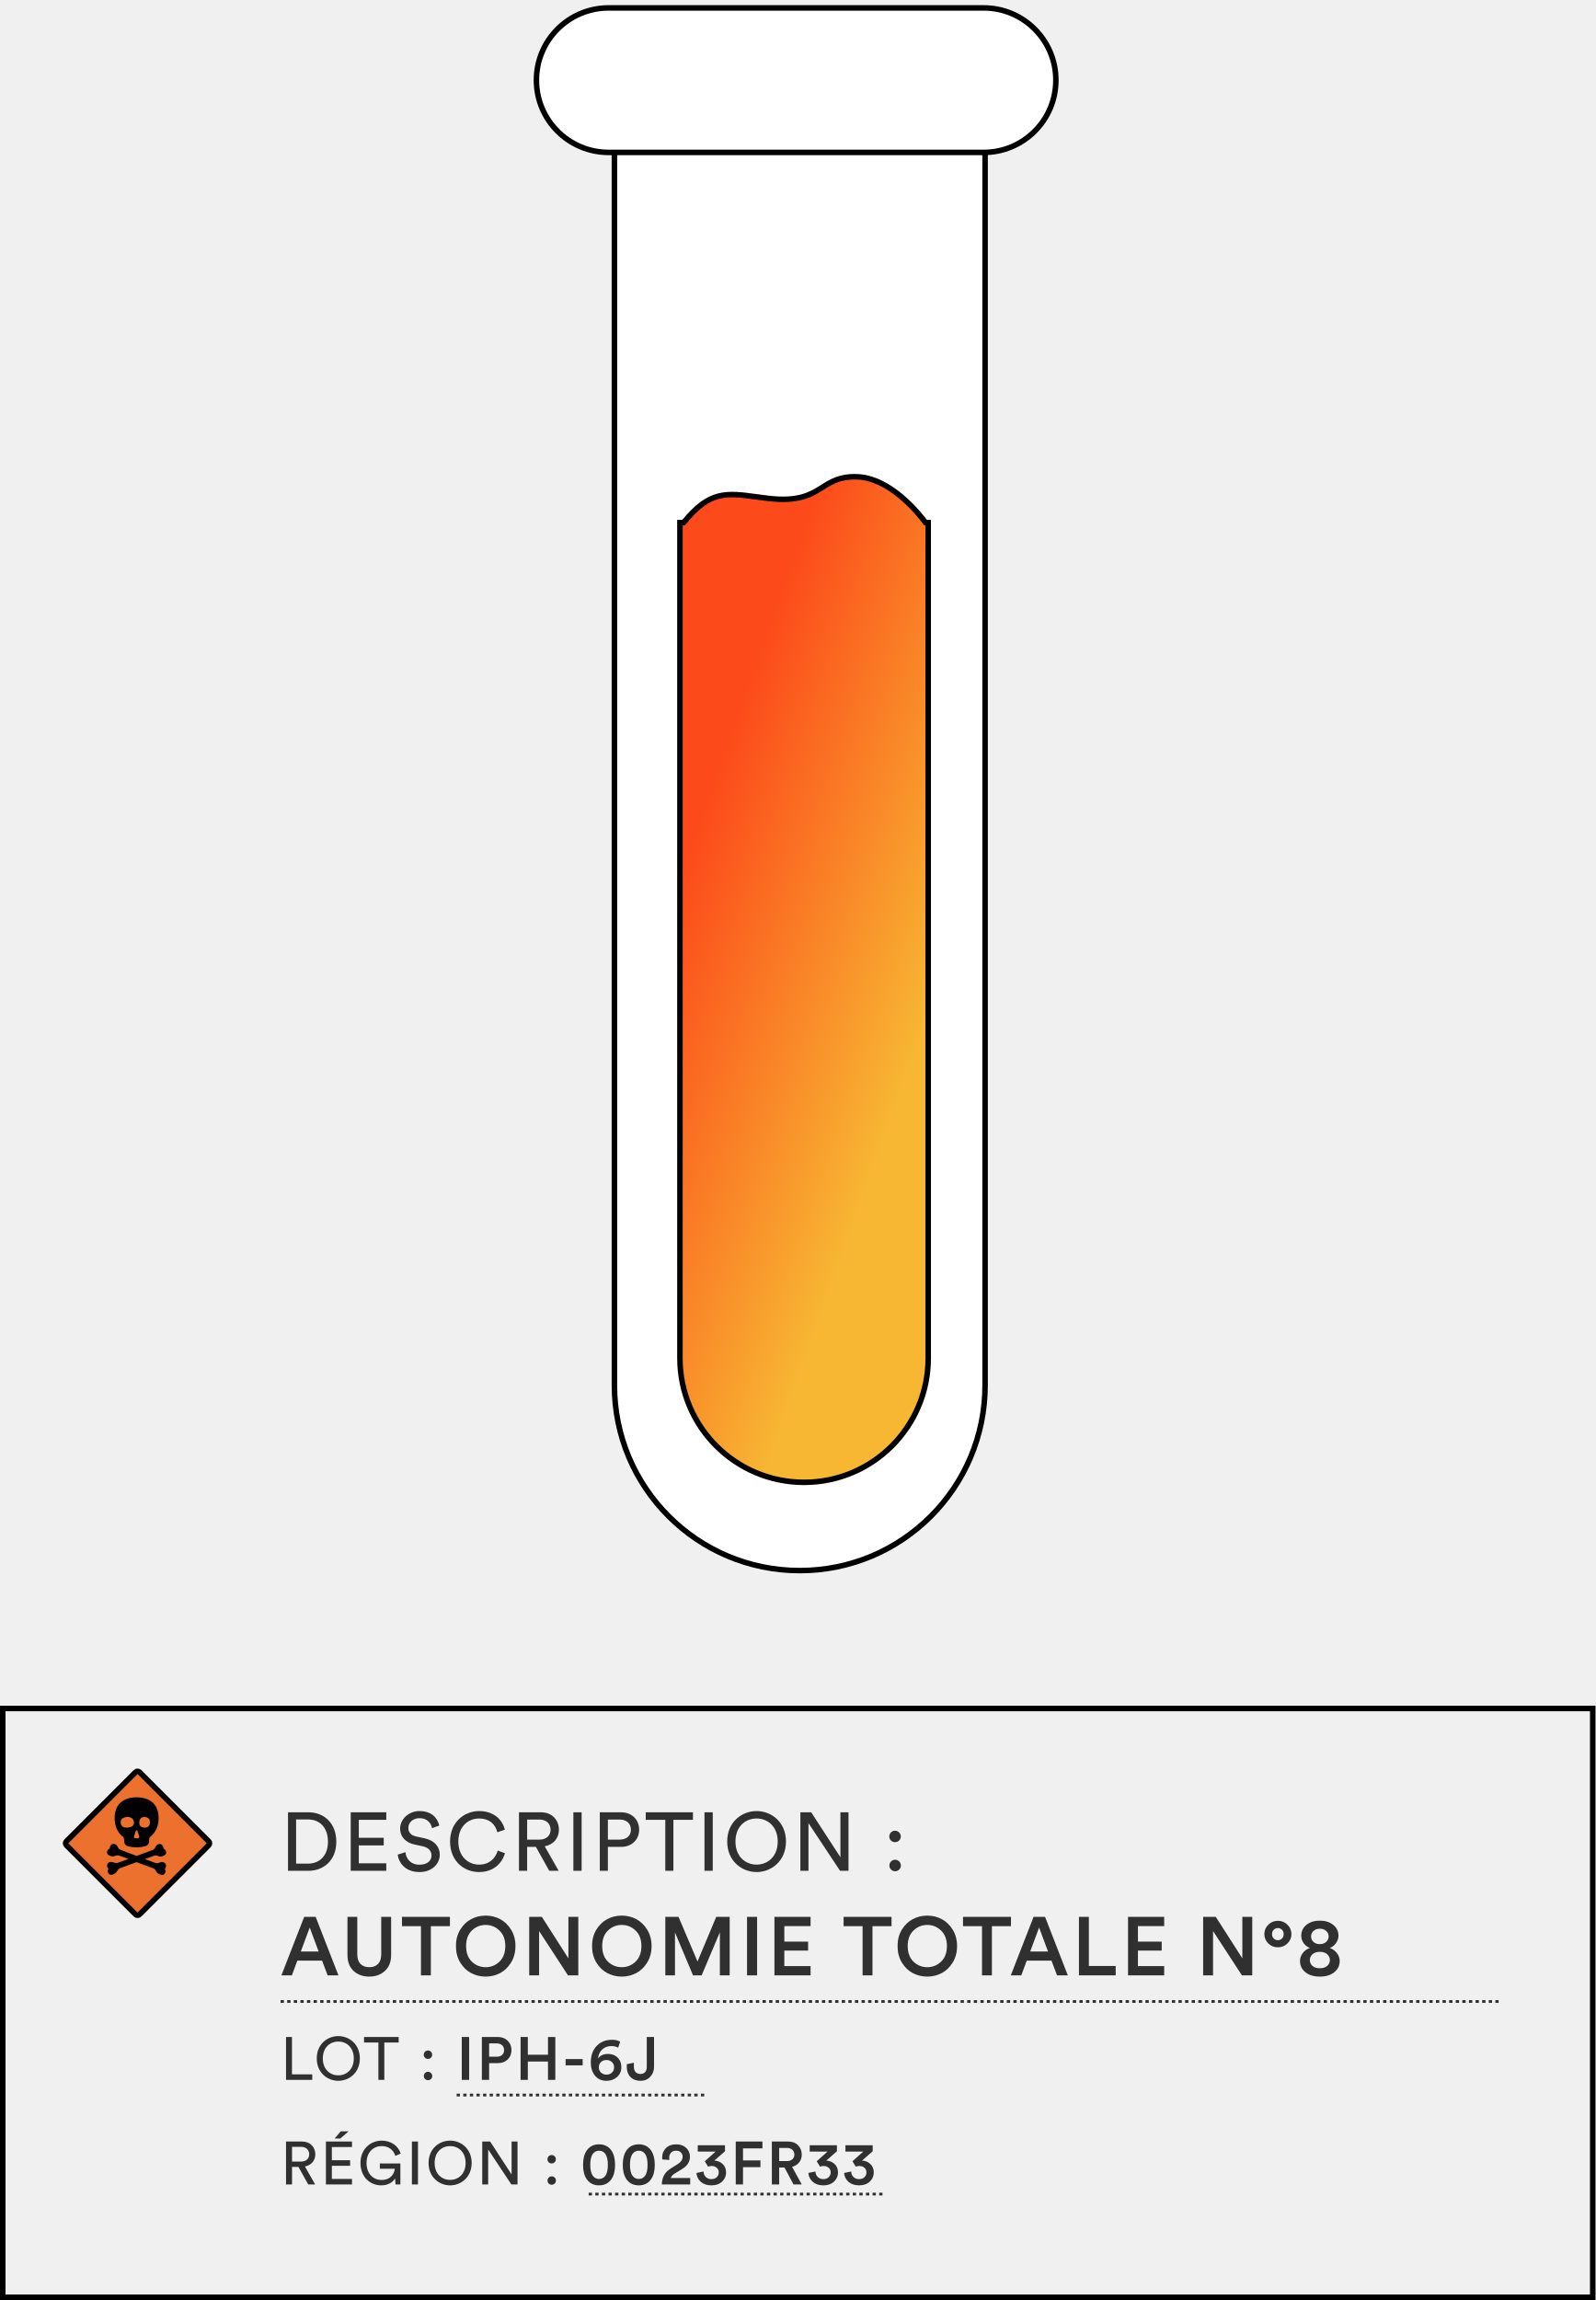
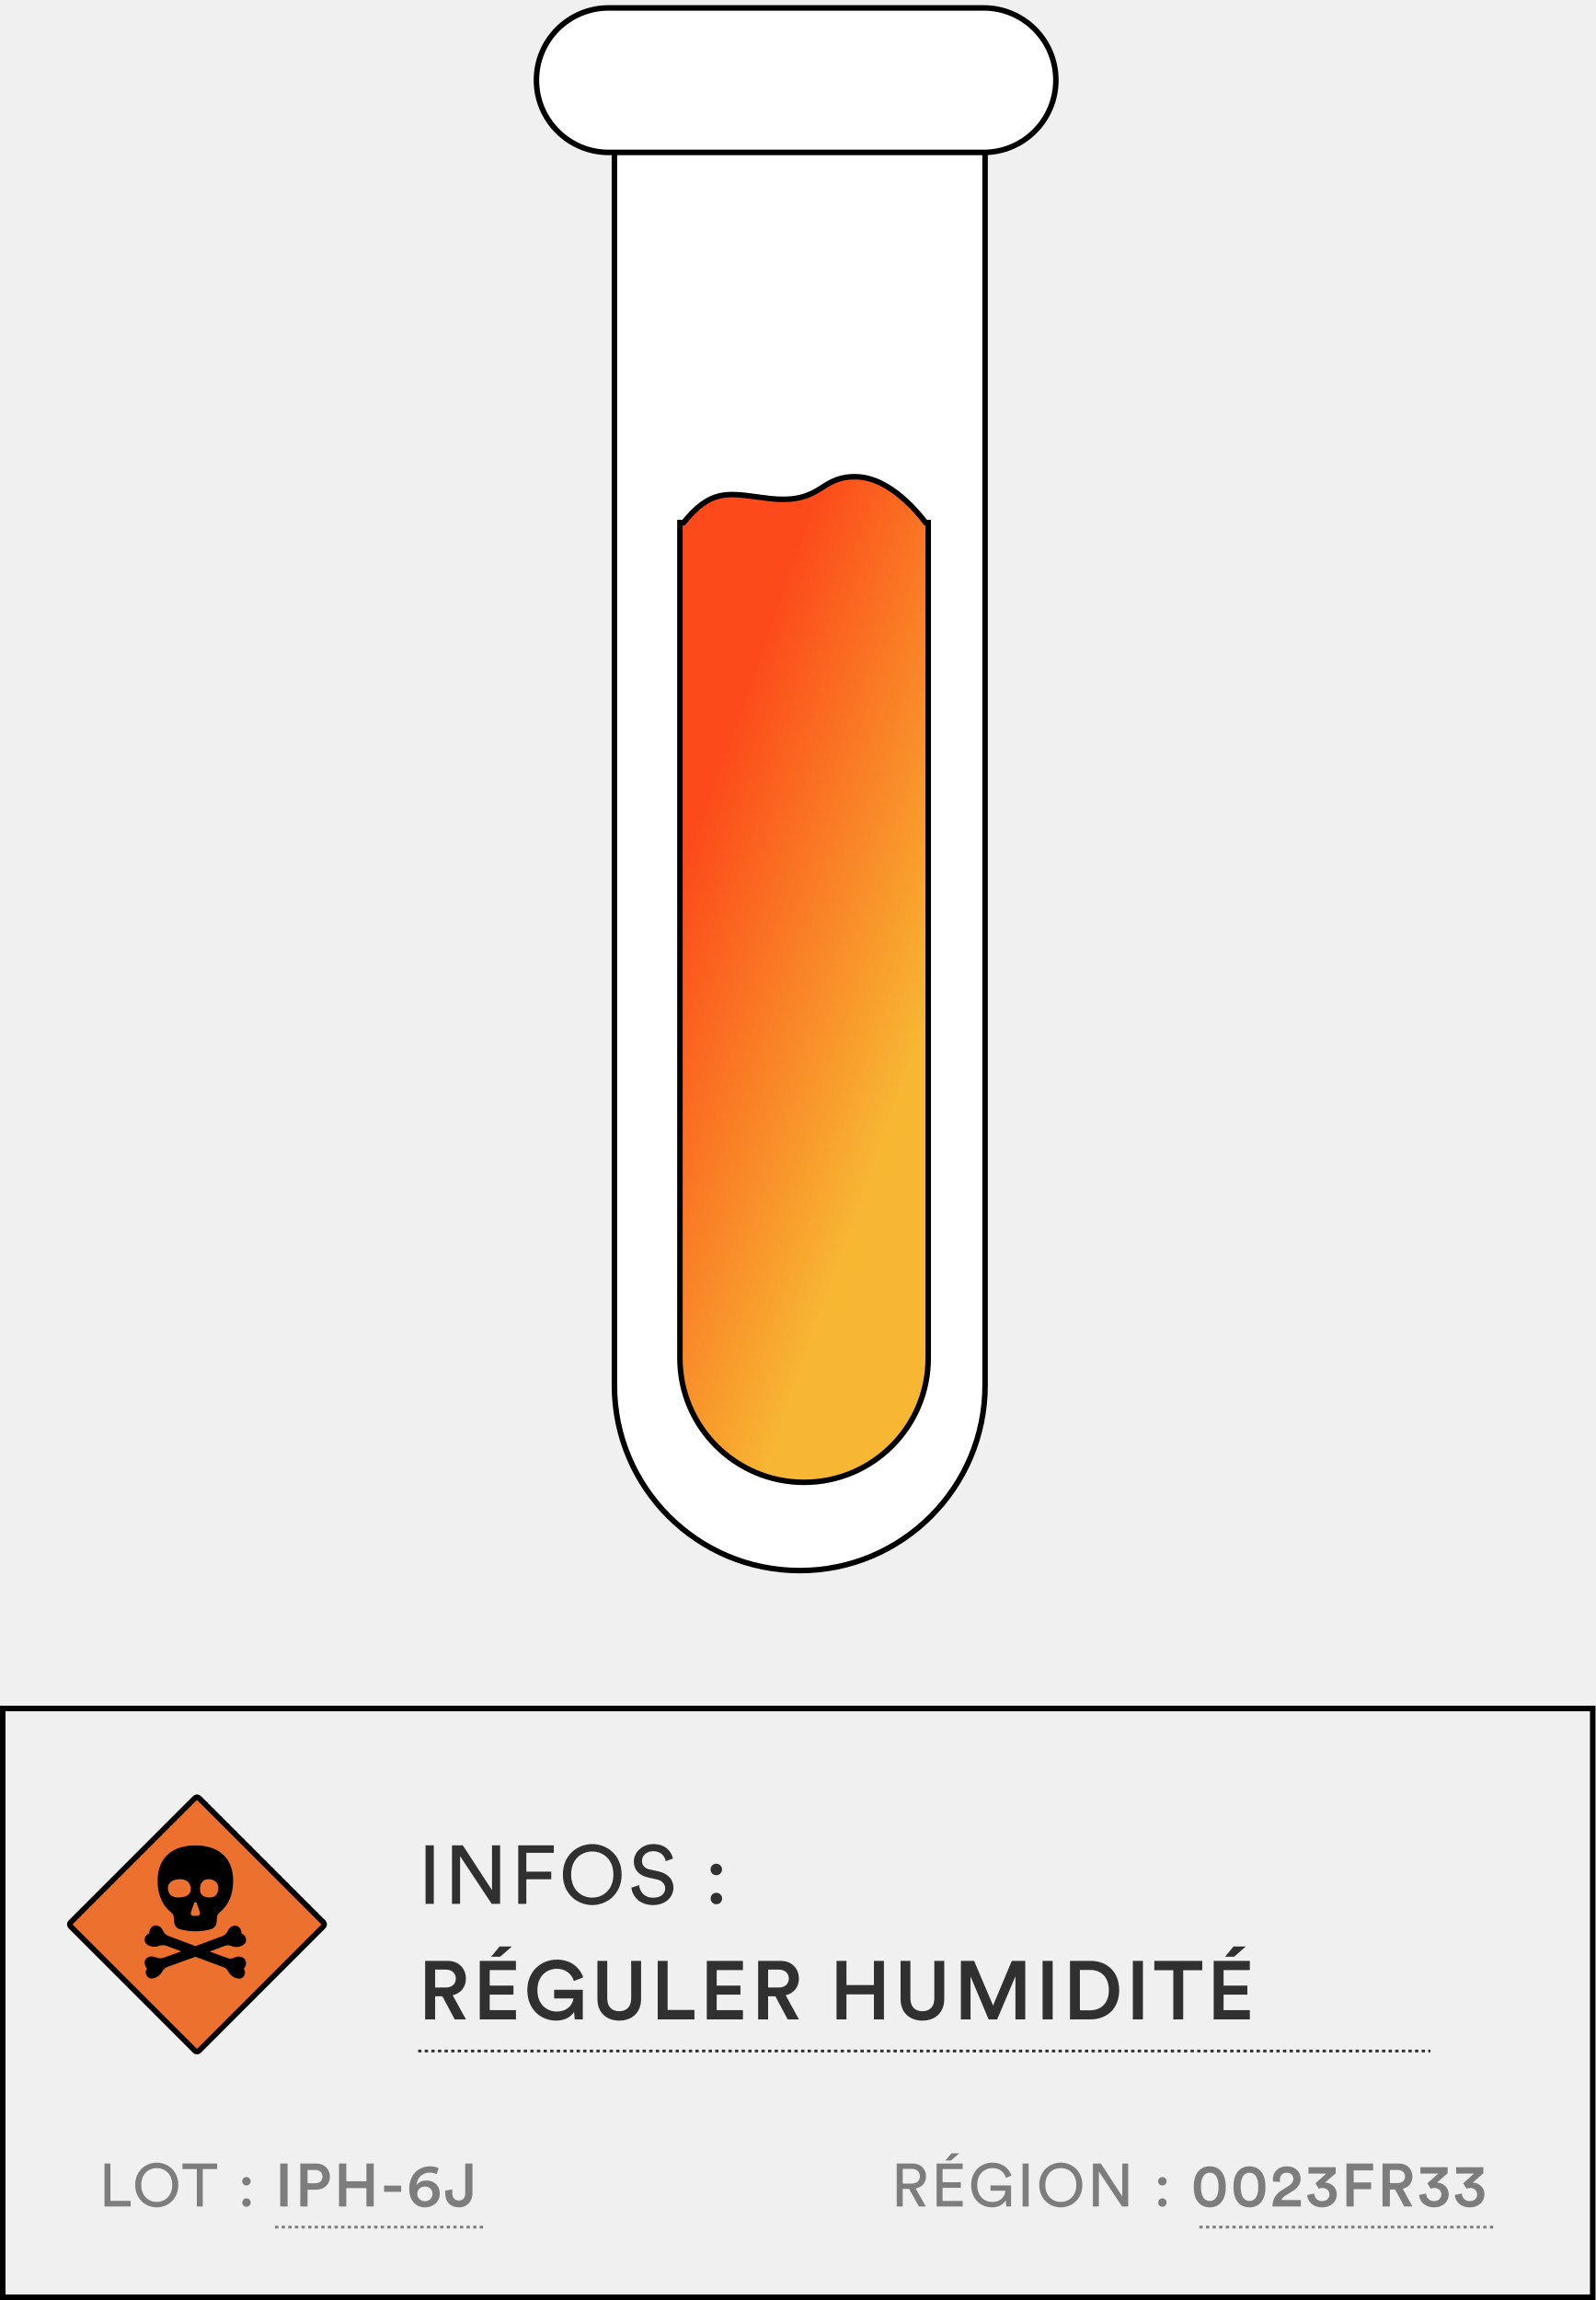
<svg xmlns="http://www.w3.org/2000/svg" width="290" height="418" viewBox="0 0 290 418" fill="none">
  <path d="M111.677 12.194H179.05V251.75C179.05 270.354 163.968 285.437 145.364 285.437C126.759 285.437 111.677 270.354 111.677 251.75V12.194Z" fill="white" stroke="black" />
  <rect x="97.5" y="1.437" width="94.416" height="26.262" rx="13.131" fill="white" stroke="black" />
-   <path fill-rule="evenodd" clip-rule="evenodd" d="M124.257 94.978C128.948 89.147 132.011 89.559 137.502 90.298C138.166 90.388 138.864 90.482 139.606 90.57C145.219 91.24 147.419 89.858 149.496 88.552C151.131 87.525 152.689 86.546 155.776 86.65C161.722 86.852 166.823 93.091 168.234 94.978H168.712V246.834C168.712 259.296 158.61 269.398 146.149 269.398C133.687 269.398 123.585 259.296 123.585 246.834V94.978H124.257Z" fill="url(#paint0_linear_505_1107)" />
+   <path fill-rule="evenodd" clip-rule="evenodd" d="M124.257 94.978C128.948 89.147 132.011 89.559 137.502 90.298C138.166 90.388 138.864 90.482 139.606 90.57C145.219 91.24 147.419 89.858 149.496 88.552C151.131 87.525 152.689 86.546 155.776 86.65C161.722 86.852 166.823 93.091 168.234 94.978H168.712V246.834C168.712 259.296 158.61 269.398 146.149 269.398C133.687 269.398 123.585 259.296 123.585 246.834V94.978H124.257Z" fill="url(#paint0_linear_562_956)" />
  <path d="M124.257 94.978V95.478H124.496L124.647 95.292L124.257 94.978ZM137.502 90.298L137.435 90.794L137.435 90.794L137.502 90.298ZM139.606 90.57L139.665 90.074L139.665 90.074L139.606 90.57ZM149.496 88.552L149.762 88.976L149.762 88.976L149.496 88.552ZM155.776 86.65L155.759 87.15L155.759 87.15L155.776 86.65ZM168.234 94.978L167.834 95.278L167.984 95.478H168.234V94.978ZM168.712 94.978H169.212V94.478H168.712V94.978ZM123.585 94.978V94.478H123.085V94.978H123.585ZM124.647 95.292C126.957 92.42 128.812 91.154 130.706 90.658C132.63 90.154 134.663 90.421 137.435 90.794L137.569 89.803C134.85 89.437 132.605 89.127 130.453 89.691C128.27 90.262 126.248 91.705 123.867 94.665L124.647 95.292ZM137.435 90.794C138.098 90.883 138.801 90.978 139.547 91.067L139.665 90.074C138.928 89.986 138.233 89.892 137.569 89.803L137.435 90.794ZM139.547 91.067C142.402 91.407 144.424 91.23 146.012 90.783C147.6 90.337 148.724 89.628 149.762 88.976L149.23 88.129C148.191 88.782 147.176 89.417 145.742 89.821C144.308 90.224 142.423 90.403 139.665 90.074L139.547 91.067ZM149.762 88.976C150.584 88.459 151.34 87.986 152.264 87.646C153.179 87.31 154.276 87.1 155.759 87.15L155.793 86.151C154.19 86.096 152.963 86.323 151.919 86.707C150.883 87.088 150.043 87.618 149.23 88.129L149.762 88.976ZM155.759 87.15C158.569 87.245 161.225 88.774 163.386 90.567C165.539 92.353 167.14 94.35 167.834 95.278L168.635 94.679C167.917 93.719 166.262 91.653 164.025 89.797C161.796 87.949 158.929 86.257 155.793 86.151L155.759 87.15ZM168.234 95.478H168.712V94.478H168.234V95.478ZM168.212 94.978V246.834H169.212V94.978H168.212ZM168.212 246.834C168.212 259.02 158.334 268.898 146.149 268.898V269.898C158.886 269.898 169.212 259.572 169.212 246.834H168.212ZM146.149 268.898C133.963 268.898 124.085 259.02 124.085 246.834H123.085C123.085 259.572 133.411 269.898 146.149 269.898V268.898ZM124.085 246.834V94.978H123.085V246.834H124.085ZM123.585 95.478H124.257V94.478H123.585V95.478Z" fill="black" />
-   <rect x="25" y="321.707" width="18.799" height="18.799" rx="0.5" transform="rotate(45 25 321.707)" fill="#ED712E" stroke="black" />
-   <path fill-rule="evenodd" clip-rule="evenodd" d="M28.828 330.407C28.828 327.719 27.032 326.64 24.831 326.64C22.629 326.64 20.833 327.719 20.833 330.407C20.833 331.923 21.394 333.049 22.27 333.738C22.427 333.853 22.517 334.013 22.54 334.197L22.584 334.771C22.629 335.139 22.854 335.415 23.191 335.506C24.269 335.805 25.392 335.805 26.47 335.506C26.807 335.415 27.054 335.116 27.077 334.771L27.122 334.197C27.144 334.013 27.256 333.853 27.391 333.738C28.267 333.049 28.828 331.923 28.828 330.407ZM28.896 338.539C28.694 338.631 28.447 338.654 28.222 338.562L26.335 337.872L27.93 337.275C28.155 337.183 28.402 337.183 28.604 337.275C28.806 337.367 29.12 337.436 29.435 337.367C30.109 337.183 30.266 336.862 30.176 336.471C30.131 336.242 29.974 336.058 29.704 335.989C29.727 335.851 29.682 335.69 29.615 335.529C29.435 335.185 29.076 335.001 28.649 335.231C28.469 335.323 28.312 335.552 28.222 335.759C28.11 335.989 27.908 336.15 27.683 336.242L24.831 337.298L21.978 336.219C21.731 336.127 21.551 335.966 21.439 335.736C21.349 335.529 21.214 335.3 21.012 335.208C20.563 334.978 20.226 335.162 20.046 335.506C19.979 335.644 19.934 335.805 19.957 335.966C19.687 336.035 19.53 336.219 19.485 336.448C19.395 336.839 19.552 337.183 20.226 337.344C20.541 337.413 20.833 337.344 21.057 337.252C21.282 337.183 21.506 337.183 21.731 337.252L23.326 337.85L21.439 338.539C21.214 338.608 20.99 338.608 20.765 338.516C20.563 338.447 20.271 338.355 20.046 338.401C19.552 338.516 19.395 338.86 19.485 339.251C19.53 339.412 19.597 339.572 19.709 339.664C19.552 339.894 19.53 340.124 19.642 340.353C19.822 340.698 20.136 340.882 20.765 340.56C21.057 340.399 21.259 340.124 21.372 339.917C21.484 339.733 21.664 339.572 21.866 339.503L24.831 338.424L27.795 339.526C27.997 339.595 28.177 339.733 28.29 339.94C28.402 340.17 28.604 340.445 28.896 340.583C29.525 340.882 29.839 340.721 30.019 340.376C30.131 340.17 30.109 339.917 29.952 339.687C30.064 339.595 30.131 339.435 30.176 339.274C30.244 338.883 30.086 338.539 29.615 338.424C29.39 338.355 29.12 338.447 28.896 338.539ZM25.081 334.092H24.569C24.404 334.092 24.289 333.881 24.371 333.692L24.685 332.764C24.734 332.595 24.932 332.595 24.982 332.764L25.295 333.692C25.361 333.881 25.246 334.092 25.081 334.092ZM23.27 332.139C24.189 332.07 24.412 331.584 24.329 331.053C24.245 330.521 23.799 330.152 22.991 330.221C22.183 330.314 21.849 330.776 21.933 331.307C22.016 331.839 22.351 332.231 23.27 332.139ZM27.244 331.312C27.178 331.843 26.91 332.213 26.175 332.144C25.418 332.074 25.262 331.589 25.329 331.058C25.396 330.526 25.752 330.133 26.398 330.226C27.066 330.318 27.311 330.78 27.244 331.312Z" fill="black" />
-   <path opacity="0.8" d="M53.82 338.695V330.67H56.025C57.99 330.67 59.61 332.02 59.61 334.705C59.61 337.375 57.96 338.695 55.995 338.695H53.82ZM56.04 340C58.74 340 61.125 338.185 61.125 334.705C61.125 331.21 58.77 329.365 56.07 329.365H52.35V340H56.04ZM70.211 340V338.635H65.216V335.38H69.746V334H65.216V330.73H70.211V329.365H63.746V340H70.211ZM79.842 331.78C79.602 330.625 78.642 329.14 76.242 329.14C74.277 329.14 72.732 330.64 72.732 332.305C72.732 333.895 73.812 334.885 75.327 335.215L76.842 335.545C77.907 335.77 78.432 336.43 78.432 337.195C78.432 338.125 77.712 338.89 76.242 338.89C74.637 338.89 73.797 337.795 73.692 336.61L72.282 337.06C72.477 338.575 73.692 340.225 76.257 340.225C78.522 340.225 79.932 338.725 79.932 337.075C79.932 335.59 78.942 334.48 77.172 334.09L75.582 333.745C74.682 333.55 74.217 332.965 74.217 332.2C74.217 331.21 75.072 330.43 76.272 330.43C77.757 330.43 78.402 331.48 78.522 332.245L79.842 331.78ZM87.085 340.225C89.53 340.225 91.21 338.8 91.78 336.805L90.475 336.325C90.04 337.78 88.9 338.875 87.085 338.875C85.15 338.875 83.305 337.45 83.305 334.675C83.305 331.9 85.15 330.49 87.085 330.49C88.825 330.49 89.995 331.39 90.4 332.995L91.765 332.515C91.225 330.46 89.515 329.14 87.085 329.14C84.445 329.14 81.805 331.12 81.805 334.675C81.805 338.23 84.34 340.225 87.085 340.225ZM99.835 340H101.545L99.01 335.545C100.615 335.245 101.59 334.06 101.59 332.53C101.59 330.775 100.345 329.365 98.335 329.365H94.33V340H95.815V335.65H97.405L99.835 340ZM95.815 334.33V330.685H98.065C99.265 330.685 100.075 331.405 100.075 332.53C100.075 333.625 99.265 334.33 98.065 334.33H95.815ZM105.717 340V329.365H104.217V340H105.717ZM110.491 334.33V330.685H112.621C113.896 330.685 114.676 331.405 114.676 332.53C114.676 333.625 113.896 334.33 112.621 334.33H110.491ZM112.891 335.65C114.856 335.65 116.176 334.315 116.176 332.515C116.176 330.73 114.856 329.365 112.891 329.365H109.021V340H110.491V335.65H112.891ZM125.951 330.73V329.365H117.371V330.73H120.926V340H122.396V330.73H125.951ZM129.548 340V329.365H128.048V340H129.548ZM133.678 334.675C133.678 331.9 135.538 330.49 137.518 330.49C139.498 330.49 141.358 331.9 141.358 334.675C141.358 337.45 139.498 338.875 137.518 338.875C135.538 338.875 133.678 337.45 133.678 334.675ZM132.178 334.675C132.178 338.23 134.848 340.225 137.518 340.225C140.188 340.225 142.858 338.23 142.858 334.675C142.858 331.12 140.188 329.14 137.518 329.14C134.848 329.14 132.178 331.12 132.178 334.675ZM154.224 340V329.365H152.754V337.525L147.444 329.365H145.479V340H146.949V331.33L152.694 340H154.224ZM161.659 339.04C161.659 339.625 162.109 340.075 162.694 340.075C163.279 340.075 163.744 339.625 163.744 339.04C163.744 338.455 163.279 337.99 162.694 337.99C162.109 337.99 161.659 338.455 161.659 339.04ZM161.644 333.76C161.644 334.345 162.094 334.795 162.679 334.795C163.264 334.795 163.729 334.345 163.729 333.76C163.729 333.175 163.264 332.71 162.679 332.71C162.094 332.71 161.644 333.175 161.644 333.76ZM59.55 359L58.545 356.33H54.045L53.055 359H51.15L55.29 348.365H57.375L61.515 359H59.55ZM56.295 350.315L54.675 354.665H57.915L56.295 350.315ZM69.965 358.19C69.225 358.88 68.275 359.225 67.115 359.225C65.955 359.225 65.005 358.88 64.265 358.19C63.525 357.5 63.155 356.535 63.155 355.295V348.365H64.94V355.19C64.94 355.93 65.13 356.505 65.51 356.915C65.9 357.315 66.435 357.515 67.115 357.515C67.805 357.515 68.34 357.315 68.72 356.915C69.1 356.515 69.29 355.94 69.29 355.19V348.365H71.09V355.295C71.09 356.535 70.715 357.5 69.965 358.19ZM81.779 350.06H78.314V359H76.514V350.06H73.064V348.365H81.779V350.06ZM85.768 350.855C85.068 351.525 84.718 352.465 84.718 353.675C84.718 354.885 85.068 355.83 85.768 356.51C86.468 357.18 87.303 357.515 88.273 357.515C89.243 357.515 90.078 357.18 90.778 356.51C91.488 355.83 91.843 354.885 91.843 353.675C91.843 352.465 91.488 351.525 90.778 350.855C90.078 350.175 89.243 349.835 88.273 349.835C87.303 349.835 86.468 350.175 85.768 350.855ZM83.638 356.645C83.128 355.785 82.873 354.795 82.873 353.675C82.873 352.555 83.128 351.57 83.638 350.72C84.158 349.86 84.823 349.215 85.633 348.785C86.443 348.355 87.323 348.14 88.273 348.14C89.223 348.14 90.103 348.355 90.913 348.785C91.723 349.215 92.388 349.86 92.908 350.72C93.428 351.57 93.688 352.555 93.688 353.675C93.688 354.795 93.428 355.785 92.908 356.645C92.388 357.505 91.723 358.15 90.913 358.58C90.103 359.01 89.223 359.225 88.273 359.225C87.323 359.225 86.443 359.01 85.633 358.58C84.823 358.15 84.158 357.505 83.638 356.645ZM105.114 359H103.239L97.989 350.945V359H96.189V348.365H98.484L103.314 355.91V348.365H105.114V359ZM110.508 350.855C109.808 351.525 109.458 352.465 109.458 353.675C109.458 354.885 109.808 355.83 110.508 356.51C111.208 357.18 112.043 357.515 113.013 357.515C113.983 357.515 114.818 357.18 115.518 356.51C116.228 355.83 116.583 354.885 116.583 353.675C116.583 352.465 116.228 351.525 115.518 350.855C114.818 350.175 113.983 349.835 113.013 349.835C112.043 349.835 111.208 350.175 110.508 350.855ZM108.378 356.645C107.868 355.785 107.613 354.795 107.613 353.675C107.613 352.555 107.868 351.57 108.378 350.72C108.898 349.86 109.563 349.215 110.373 348.785C111.183 348.355 112.063 348.14 113.013 348.14C113.963 348.14 114.843 348.355 115.653 348.785C116.463 349.215 117.128 349.86 117.648 350.72C118.168 351.57 118.428 352.555 118.428 353.675C118.428 354.795 118.168 355.785 117.648 356.645C117.128 357.505 116.463 358.15 115.653 358.58C114.843 359.01 113.963 359.225 113.013 359.225C112.063 359.225 111.183 359.01 110.373 358.58C109.563 358.15 108.898 357.505 108.378 356.645ZM132.629 359H130.844V351.17L127.529 359H125.969L122.684 351.2V359H120.929V348.365H123.329L126.779 356.48L130.184 348.365H132.629V359ZM137.612 359H135.782V348.365H137.612V359ZM147.332 359H140.762V348.365H147.332V350.045H142.562V352.865H146.882V354.5H142.562V357.32H147.332V359ZM162.048 350.06H158.583V359H156.783V350.06H153.333V348.365H162.048V350.06ZM166.037 350.855C165.337 351.525 164.987 352.465 164.987 353.675C164.987 354.885 165.337 355.83 166.037 356.51C166.737 357.18 167.572 357.515 168.542 357.515C169.512 357.515 170.347 357.18 171.047 356.51C171.757 355.83 172.112 354.885 172.112 353.675C172.112 352.465 171.757 351.525 171.047 350.855C170.347 350.175 169.512 349.835 168.542 349.835C167.572 349.835 166.737 350.175 166.037 350.855ZM163.907 356.645C163.397 355.785 163.142 354.795 163.142 353.675C163.142 352.555 163.397 351.57 163.907 350.72C164.427 349.86 165.092 349.215 165.902 348.785C166.712 348.355 167.592 348.14 168.542 348.14C169.492 348.14 170.372 348.355 171.182 348.785C171.992 349.215 172.657 349.86 173.177 350.72C173.697 351.57 173.957 352.555 173.957 353.675C173.957 354.795 173.697 355.785 173.177 356.645C172.657 357.505 171.992 358.15 171.182 358.58C170.372 359.01 169.492 359.225 168.542 359.225C167.592 359.225 166.712 359.01 165.902 358.58C165.092 358.15 164.427 357.505 163.907 356.645ZM183.756 350.06H180.291V359H178.491V350.06H175.041V348.365H183.756V350.06ZM192.125 359L191.12 356.33H186.62L185.63 359H183.725L187.865 348.365H189.95L194.09 359H192.125ZM188.87 350.315L187.25 354.665H190.49L188.87 350.315ZM202.789 359H196.114V348.365H197.914V357.29H202.789V359ZM211.605 359H205.035V348.365H211.605V350.045H206.835V352.865H211.155V354.5H206.835V357.32H211.605V359ZM227.611 359H225.736L220.486 350.945V359H218.686V348.365H220.981L225.811 355.91V348.365H227.611V359ZM231.506 350.72C231.306 350.92 231.206 351.18 231.206 351.5C231.206 351.82 231.306 352.085 231.506 352.295C231.716 352.505 231.971 352.61 232.271 352.61C232.571 352.61 232.821 352.505 233.021 352.295C233.221 352.085 233.321 351.82 233.321 351.5C233.321 351.18 233.221 350.92 233.021 350.72C232.821 350.51 232.571 350.405 232.271 350.405C231.971 350.405 231.716 350.51 231.506 350.72ZM230.531 353.21C230.051 352.74 229.811 352.17 229.811 351.5C229.811 350.83 230.051 350.26 230.531 349.79C231.021 349.32 231.601 349.085 232.271 349.085C232.941 349.085 233.516 349.32 233.996 349.79C234.486 350.26 234.731 350.83 234.731 351.5C234.731 352.17 234.486 352.74 233.996 353.21C233.516 353.67 232.936 353.9 232.256 353.9C231.586 353.9 231.011 353.67 230.531 353.21ZM239.892 353.33C240.372 353.32 240.757 353.185 241.047 352.925C241.347 352.655 241.497 352.315 241.497 351.905C241.497 351.525 241.347 351.2 241.047 350.93C240.757 350.66 240.372 350.525 239.892 350.525C239.412 350.525 239.027 350.66 238.737 350.93C238.447 351.2 238.302 351.525 238.302 351.905C238.302 352.315 238.447 352.655 238.737 352.925C239.027 353.185 239.412 353.32 239.892 353.33ZM239.892 357.71C240.462 357.71 240.907 357.57 241.227 357.29C241.557 357 241.722 356.645 241.722 356.225C241.722 355.805 241.557 355.45 241.227 355.16C240.907 354.87 240.462 354.725 239.892 354.725C239.332 354.725 238.887 354.87 238.557 355.16C238.237 355.45 238.077 355.805 238.077 356.225C238.077 356.645 238.237 357 238.557 357.29C238.887 357.57 239.332 357.71 239.892 357.71ZM239.892 359.225C238.802 359.225 237.927 358.96 237.267 358.43C236.617 357.9 236.292 357.225 236.292 356.405C236.292 355.865 236.457 355.38 236.787 354.95C237.127 354.51 237.562 354.2 238.092 354.02C237.632 353.85 237.252 353.56 236.952 353.15C236.662 352.73 236.517 352.28 236.517 351.8C236.517 350.99 236.832 350.33 237.462 349.82C238.102 349.31 238.912 349.055 239.892 349.055C240.872 349.055 241.682 349.31 242.322 349.82C242.962 350.33 243.282 350.99 243.282 351.8C243.282 352.27 243.132 352.715 242.832 353.135C242.542 353.555 242.167 353.85 241.707 354.02C242.227 354.21 242.657 354.52 242.997 354.95C243.337 355.38 243.507 355.865 243.507 356.405C243.507 357.225 243.177 357.9 242.517 358.43C241.867 358.96 240.992 359.225 239.892 359.225ZM56.753 378V376.988H53.068V370.201H51.99V378H56.753ZM58.675 374.095C58.675 372.06 60.039 371.026 61.491 371.026C62.943 371.026 64.307 372.06 64.307 374.095C64.307 376.13 62.943 377.175 61.491 377.175C60.039 377.175 58.675 376.13 58.675 374.095ZM57.575 374.095C57.575 376.702 59.533 378.165 61.491 378.165C63.449 378.165 65.407 376.702 65.407 374.095C65.407 371.488 63.449 370.036 61.491 370.036C59.533 370.036 57.575 371.488 57.575 374.095ZM72.462 371.202V370.201H66.17V371.202H68.777V378H69.855V371.202H72.462ZM77.035 377.296C77.035 377.725 77.365 378.055 77.794 378.055C78.224 378.055 78.564 377.725 78.564 377.296C78.564 376.867 78.224 376.526 77.794 376.526C77.365 376.526 77.035 376.867 77.035 377.296ZM77.025 373.424C77.025 373.853 77.355 374.183 77.784 374.183C78.213 374.183 78.553 373.853 78.553 373.424C78.553 372.995 78.213 372.654 77.784 372.654C77.355 372.654 77.025 372.995 77.025 373.424ZM85.275 378H83.933V370.201H85.275V378ZM88.905 373.787H90.28C90.698 373.787 91.025 373.681 91.259 373.468C91.501 373.248 91.622 372.955 91.622 372.588C91.622 372.214 91.501 371.917 91.259 371.697C91.025 371.477 90.698 371.367 90.28 371.367H88.905V373.787ZM90.478 374.953H88.905V378H87.585V370.201H90.478C91.219 370.201 91.817 370.425 92.271 370.872C92.733 371.319 92.964 371.888 92.964 372.577C92.964 373.274 92.733 373.846 92.271 374.293C91.817 374.733 91.219 374.953 90.478 374.953ZM100.935 378H99.604V374.667H95.941V378H94.621V370.201H95.941V373.424H99.604V370.201H100.935V378ZM105.909 375.349H102.807V374.216H105.909V375.349ZM112.729 371.059L112.355 372.137C112.003 371.946 111.596 371.851 111.134 371.851C110.459 371.851 109.898 372.06 109.451 372.478C109.011 372.889 108.761 373.439 108.703 374.128C109.069 373.563 109.674 373.281 110.518 373.281C111.236 373.281 111.819 373.501 112.267 373.941C112.714 374.381 112.938 374.964 112.938 375.69C112.938 376.416 112.677 377.01 112.157 377.472C111.636 377.934 110.994 378.165 110.232 378.165C109.352 378.165 108.655 377.85 108.142 377.219C107.636 376.588 107.383 375.8 107.383 374.854C107.383 373.585 107.738 372.577 108.45 371.829C109.161 371.081 110.081 370.707 111.211 370.707C111.856 370.707 112.362 370.824 112.729 371.059ZM108.846 375.712C108.846 376.108 108.981 376.431 109.253 376.68C109.531 376.922 109.858 377.043 110.232 377.043C110.62 377.043 110.947 376.922 111.211 376.68C111.482 376.438 111.618 376.115 111.618 375.712C111.618 375.309 111.482 374.986 111.211 374.744C110.947 374.502 110.62 374.381 110.232 374.381C109.843 374.381 109.513 374.502 109.242 374.744C108.978 374.986 108.846 375.309 108.846 375.712ZM113.928 375.646V375.14L115.215 374.876V375.602C115.215 376.042 115.325 376.372 115.545 376.592C115.765 376.812 116.055 376.922 116.414 376.922C116.766 376.922 117.045 376.812 117.25 376.592C117.455 376.365 117.558 376.053 117.558 375.657V370.201H118.878V375.624C118.878 376.335 118.651 376.937 118.196 377.428C117.741 377.919 117.151 378.165 116.425 378.165C115.662 378.165 115.054 377.938 114.599 377.483C114.152 377.021 113.928 376.409 113.928 375.646ZM56.027 397H57.281L55.422 393.733C56.599 393.513 57.314 392.644 57.314 391.522C57.314 390.235 56.401 389.201 54.927 389.201H51.99V397H53.079V393.81H54.245L56.027 397ZM53.079 392.842V390.169H54.729C55.609 390.169 56.203 390.697 56.203 391.522C56.203 392.325 55.609 392.842 54.729 392.842H53.079ZM63.981 397V395.999H60.319V393.612H63.641V392.6H60.319V390.202H63.981V389.201H59.24V397H63.981ZM63.365 387.342H61.935L60.825 388.651H61.858L63.365 387.342ZM72.772 397V393.183H69.043V394.151H71.749C71.705 394.954 71.078 396.186 69.34 396.186C67.943 396.186 66.623 395.163 66.623 393.095C66.623 391.027 67.987 390.026 69.384 390.026C70.594 390.026 71.507 390.686 71.859 391.808L72.838 391.39C72.387 389.982 71.078 389.036 69.384 389.036C67.459 389.036 65.523 390.455 65.523 393.095C65.523 395.735 67.349 397.165 69.307 397.165C70.616 397.165 71.463 396.516 71.804 395.9L71.903 397H72.772ZM75.97 397V389.201H74.87V397H75.97ZM78.998 393.095C78.998 391.06 80.362 390.026 81.814 390.026C83.266 390.026 84.63 391.06 84.63 393.095C84.63 395.13 83.266 396.175 81.814 396.175C80.362 396.175 78.998 395.13 78.998 393.095ZM77.898 393.095C77.898 395.702 79.856 397.165 81.814 397.165C83.772 397.165 85.73 395.702 85.73 393.095C85.73 390.488 83.772 389.036 81.814 389.036C79.856 389.036 77.898 390.488 77.898 393.095ZM94.065 397V389.201H92.987V395.185L89.093 389.201H87.652V397H88.73V390.642L92.943 397H94.065ZM99.518 396.296C99.518 396.725 99.848 397.055 100.277 397.055C100.706 397.055 101.047 396.725 101.047 396.296C101.047 395.867 100.706 395.526 100.277 395.526C99.848 395.526 99.518 395.867 99.518 396.296ZM99.507 392.424C99.507 392.853 99.837 393.183 100.266 393.183C100.695 393.183 101.036 392.853 101.036 392.424C101.036 391.995 100.695 391.654 100.266 391.654C99.837 391.654 99.507 391.995 99.507 392.424ZM107.285 393.436C107.285 394.36 107.453 395.038 107.791 395.471C108.055 395.823 108.421 395.999 108.891 395.999C109.345 395.999 109.712 395.823 109.991 395.471C110.321 395.046 110.486 394.367 110.486 393.436C110.486 392.505 110.321 391.826 109.991 391.401C109.712 391.049 109.345 390.873 108.891 390.873C108.421 390.873 108.055 391.049 107.791 391.401C107.453 391.819 107.285 392.497 107.285 393.436ZM106.614 395.999C106.188 395.361 105.976 394.507 105.976 393.436C105.976 392.365 106.188 391.511 106.614 390.873C107.134 390.096 107.893 389.707 108.891 389.707C109.881 389.707 110.636 390.096 111.157 390.873C111.582 391.511 111.795 392.365 111.795 393.436C111.795 394.507 111.582 395.361 111.157 395.999C110.636 396.776 109.881 397.165 108.891 397.165C107.893 397.165 107.134 396.776 106.614 395.999ZM114.503 393.436C114.503 394.36 114.671 395.038 115.009 395.471C115.273 395.823 115.639 395.999 116.109 395.999C116.563 395.999 116.93 395.823 117.209 395.471C117.539 395.046 117.704 394.367 117.704 393.436C117.704 392.505 117.539 391.826 117.209 391.401C116.93 391.049 116.563 390.873 116.109 390.873C115.639 390.873 115.273 391.049 115.009 391.401C114.671 391.819 114.503 392.497 114.503 393.436ZM113.832 395.999C113.406 395.361 113.194 394.507 113.194 393.436C113.194 392.365 113.406 391.511 113.832 390.873C114.352 390.096 115.111 389.707 116.109 389.707C117.099 389.707 117.854 390.096 118.375 390.873C118.8 391.511 119.013 392.365 119.013 393.436C119.013 394.507 118.8 395.361 118.375 395.999C117.854 396.776 117.099 397.165 116.109 397.165C115.111 397.165 114.352 396.776 113.832 395.999ZM121.666 392.545L120.39 392.457C120.368 392.259 120.357 392.123 120.357 392.05C120.357 391.405 120.584 390.855 121.039 390.4C121.501 389.938 122.121 389.707 122.898 389.707C123.661 389.707 124.269 389.923 124.724 390.356C125.179 390.789 125.406 391.32 125.406 391.951C125.406 392.86 124.948 393.597 124.031 394.162L122.645 395.02C122.242 395.262 122 395.533 121.919 395.834H125.45V397H120.291C120.306 396.362 120.441 395.805 120.698 395.328C120.955 394.851 121.384 394.426 121.985 394.052L123.162 393.315C123.771 392.934 124.075 392.486 124.075 391.973C124.075 391.658 123.969 391.394 123.756 391.181C123.551 390.968 123.257 390.862 122.876 390.862C122.473 390.862 122.165 390.987 121.952 391.236C121.739 391.478 121.633 391.793 121.633 392.182L121.666 392.545ZM128.707 393.766L128.102 392.787L130.071 391.027H126.826V389.872H131.776V390.972L129.84 392.666C130.412 392.681 130.91 392.882 131.336 393.271C131.761 393.66 131.974 394.18 131.974 394.833C131.974 395.478 131.732 396.028 131.248 396.483C130.764 396.938 130.115 397.165 129.301 397.165C128.509 397.165 127.867 396.949 127.376 396.516C126.892 396.076 126.628 395.541 126.584 394.91L127.871 394.646C127.885 395.057 128.025 395.39 128.289 395.647C128.56 395.904 128.894 396.032 129.29 396.032C129.708 396.032 130.038 395.915 130.28 395.68C130.522 395.445 130.643 395.159 130.643 394.822C130.643 394.441 130.514 394.151 130.258 393.953C130.008 393.748 129.715 393.645 129.378 393.645C129.092 393.645 128.868 393.685 128.707 393.766ZM135.051 397H133.731V389.201H138.582V390.444H135.051V392.633H138.219V393.854H135.051V397ZM144.232 397L142.593 393.92H141.625V397H140.294V389.201H143.286C144.02 389.201 144.61 389.428 145.057 389.883C145.505 390.33 145.728 390.891 145.728 391.566C145.728 392.123 145.571 392.6 145.255 392.996C144.94 393.392 144.511 393.656 143.968 393.788L145.728 397H144.232ZM141.625 392.754H143.044C143.448 392.754 143.77 392.648 144.012 392.435C144.262 392.215 144.386 391.925 144.386 391.566C144.386 391.199 144.262 390.91 144.012 390.697C143.77 390.477 143.448 390.367 143.044 390.367H141.625V392.754ZM149.051 393.766L148.446 392.787L150.415 391.027H147.17V389.872H152.12V390.972L150.184 392.666C150.756 392.681 151.255 392.882 151.68 393.271C152.105 393.66 152.318 394.18 152.318 394.833C152.318 395.478 152.076 396.028 151.592 396.483C151.108 396.938 150.459 397.165 149.645 397.165C148.853 397.165 148.211 396.949 147.72 396.516C147.236 396.076 146.972 395.541 146.928 394.91L148.215 394.646C148.23 395.057 148.369 395.39 148.633 395.647C148.904 395.904 149.238 396.032 149.634 396.032C150.052 396.032 150.382 395.915 150.624 395.68C150.866 395.445 150.987 395.159 150.987 394.822C150.987 394.441 150.859 394.151 150.602 393.953C150.353 393.748 150.059 393.645 149.722 393.645C149.436 393.645 149.212 393.685 149.051 393.766ZM155.55 393.766L154.945 392.787L156.914 391.027H153.669V389.872H158.619V390.972L156.683 392.666C157.255 392.681 157.753 392.882 158.179 393.271C158.604 393.66 158.817 394.18 158.817 394.833C158.817 395.478 158.575 396.028 158.091 396.483C157.607 396.938 156.958 397.165 156.144 397.165C155.352 397.165 154.71 396.949 154.219 396.516C153.735 396.076 153.471 395.541 153.427 394.91L154.714 394.646C154.728 395.057 154.868 395.39 155.132 395.647C155.403 395.904 155.737 396.032 156.133 396.032C156.551 396.032 156.881 395.915 157.123 395.68C157.365 395.445 157.486 395.159 157.486 394.822C157.486 394.441 157.357 394.151 157.101 393.953C156.851 393.748 156.558 393.645 156.221 393.645C155.935 393.645 155.711 393.685 155.55 393.766Z" fill="black" />
-   <line opacity="0.8" x1="51" y1="363.75" x2="273" y2="363.75" stroke="black" stroke-width="0.5" stroke-dasharray="0.6 0.6" />
-   <line opacity="0.8" x1="83" y1="380.75" x2="128" y2="380.75" stroke="black" stroke-width="0.5" stroke-dasharray="0.6 0.6" />
-   <line opacity="0.8" x1="107" y1="398.75" x2="161" y2="398.75" stroke="black" stroke-width="0.5" stroke-dasharray="0.6 0.6" />
+   <rect x="35.805" y="326.405" width="32.998" height="32.998" rx="0.5" transform="rotate(45 35.8047 326.405)" fill="#ED712E" stroke="black" />
+   <path fill-rule="evenodd" clip-rule="evenodd" d="M42.379 341.851C42.379 337.236 39.293 335.382 35.514 335.382C31.734 335.382 28.648 337.236 28.648 341.851C28.648 344.454 29.613 346.387 31.117 347.571C31.387 347.768 31.541 348.044 31.579 348.359L31.657 349.346C31.734 349.977 32.12 350.45 32.698 350.608C34.549 351.121 36.478 351.121 38.329 350.608C38.908 350.45 39.332 349.937 39.37 349.346L39.448 348.359C39.486 348.044 39.679 347.768 39.91 347.571C41.415 346.387 42.379 344.454 42.379 341.851ZM42.495 355.815C42.147 355.972 41.723 356.012 41.337 355.854L38.098 354.671L40.836 353.645C41.222 353.487 41.646 353.487 41.993 353.645C42.34 353.803 42.88 353.921 43.42 353.803C44.577 353.487 44.847 352.935 44.693 352.265C44.616 351.87 44.346 351.555 43.883 351.436C43.922 351.199 43.844 350.923 43.729 350.647C43.42 350.056 42.803 349.74 42.07 350.134C41.762 350.292 41.492 350.687 41.337 351.042C41.145 351.436 40.797 351.712 40.412 351.87L35.514 353.685L30.615 351.831C30.191 351.673 29.883 351.397 29.69 351.002C29.535 350.647 29.304 350.253 28.957 350.095C28.186 349.701 27.607 350.016 27.298 350.608C27.183 350.844 27.105 351.121 27.144 351.397C26.681 351.515 26.411 351.831 26.334 352.225C26.18 352.896 26.45 353.487 27.607 353.763C28.147 353.882 28.648 353.763 29.034 353.606C29.42 353.487 29.805 353.487 30.191 353.606L32.929 354.631L29.69 355.815C29.304 355.933 28.918 355.933 28.533 355.775C28.186 355.657 27.684 355.499 27.298 355.578C26.45 355.775 26.18 356.367 26.334 357.037C26.411 357.314 26.527 357.59 26.72 357.747C26.45 358.142 26.411 358.536 26.604 358.931C26.913 359.523 27.453 359.838 28.533 359.286C29.034 359.01 29.381 358.536 29.574 358.181C29.767 357.866 30.075 357.59 30.422 357.471L35.514 355.617L40.605 357.511C40.952 357.629 41.26 357.866 41.453 358.221C41.646 358.615 41.993 359.089 42.495 359.325C43.575 359.838 44.114 359.562 44.423 358.97C44.616 358.615 44.577 358.181 44.307 357.787C44.5 357.629 44.616 357.353 44.693 357.077C44.809 356.406 44.539 355.815 43.729 355.617C43.343 355.499 42.88 355.657 42.495 355.815ZM35.942 348.179H35.064C34.78 348.179 34.582 347.817 34.724 347.491L35.262 345.898C35.347 345.609 35.687 345.609 35.772 345.898L36.31 347.491C36.423 347.817 36.225 348.179 35.942 348.179ZM32.833 344.826C34.412 344.707 34.795 343.873 34.651 342.961C34.508 342.048 33.742 341.413 32.355 341.532C30.967 341.691 30.393 342.485 30.537 343.397C30.68 344.31 31.254 344.984 32.833 344.826ZM39.657 343.405C39.542 344.318 39.083 344.953 37.821 344.834C36.521 344.715 36.253 343.882 36.368 342.969C36.483 342.056 37.094 341.382 38.203 341.54C39.351 341.699 39.771 342.493 39.657 343.405Z" fill="black" />
+   <path opacity="0.8" d="M78.85 346V335.365H77.35V346H78.85ZM90.899 346V335.365H89.429V343.525L84.119 335.365H82.154V346H83.624V337.33L89.369 346H90.899ZM95.665 346V341.53H100.195V340.15H95.665V336.73H100.66V335.365H94.195V346H95.665ZM103.808 340.675C103.808 337.9 105.668 336.49 107.648 336.49C109.628 336.49 111.488 337.9 111.488 340.675C111.488 343.45 109.628 344.875 107.648 344.875C105.668 344.875 103.808 343.45 103.808 340.675ZM102.308 340.675C102.308 344.23 104.978 346.225 107.648 346.225C110.318 346.225 112.988 344.23 112.988 340.675C112.988 337.12 110.318 335.14 107.648 335.14C104.978 335.14 102.308 337.12 102.308 340.675ZM122.316 337.78C122.076 336.625 121.116 335.14 118.716 335.14C116.751 335.14 115.206 336.64 115.206 338.305C115.206 339.895 116.286 340.885 117.801 341.215L119.316 341.545C120.381 341.77 120.906 342.43 120.906 343.195C120.906 344.125 120.186 344.89 118.716 344.89C117.111 344.89 116.271 343.795 116.166 342.61L114.756 343.06C114.951 344.575 116.166 346.225 118.731 346.225C120.996 346.225 122.406 344.725 122.406 343.075C122.406 341.59 121.416 340.48 119.646 340.09L118.056 339.745C117.156 339.55 116.691 338.965 116.691 338.2C116.691 337.21 117.546 336.43 118.746 336.43C120.231 336.43 120.876 337.48 120.996 338.245L122.316 337.78ZM129.168 345.04C129.168 345.625 129.618 346.075 130.203 346.075C130.788 346.075 131.253 345.625 131.253 345.04C131.253 344.455 130.788 343.99 130.203 343.99C129.618 343.99 129.168 344.455 129.168 345.04ZM129.153 339.76C129.153 340.345 129.603 340.795 130.188 340.795C130.773 340.795 131.238 340.345 131.238 339.76C131.238 339.175 130.773 338.71 130.188 338.71C129.603 338.71 129.153 339.175 129.153 339.76ZM82.645 367H84.685L82.285 362.62C83.77 362.26 84.685 361.105 84.685 359.59C84.685 357.79 83.41 356.365 81.355 356.365H77.275V367H79.09V362.8H80.41L82.645 367ZM79.09 361.21V357.955H81.025C82.135 357.955 82.855 358.6 82.855 359.59C82.855 360.565 82.135 361.21 81.025 361.21H79.09ZM93.041 353.755H90.806L89.276 355.615H90.911L93.041 353.755ZM93.776 367V365.32H89.006V362.5H93.326V360.865H89.006V358.045H93.776V356.365H87.206V367H93.776ZM105.928 367V361.615H100.723V363.19H104.233C104.143 364.105 103.333 365.575 101.188 365.575C99.358 365.575 97.678 364.27 97.678 361.675C97.678 359.035 99.478 357.805 101.203 357.805C102.898 357.805 103.948 358.825 104.308 360.025L106.003 359.38C105.433 357.625 103.783 356.14 101.203 356.14C98.443 356.14 95.848 358.18 95.848 361.675C95.848 365.185 98.308 367.225 101.083 367.225C102.778 367.225 103.873 366.43 104.338 365.65L104.473 367H105.928ZM112.549 367.225C114.784 367.225 116.524 365.86 116.524 363.295V356.365H114.724V363.19C114.724 364.69 113.914 365.515 112.549 365.515C111.199 365.515 110.374 364.69 110.374 363.19V356.365H108.589V363.295C108.589 365.86 110.329 367.225 112.549 367.225ZM126.223 367V365.29H121.348V356.365H119.548V367H126.223ZM135.038 367V365.32H130.268V362.5H134.588V360.865H130.268V358.045H135.038V356.365H128.468V367H135.038ZM143.169 367H145.209L142.809 362.62C144.294 362.26 145.209 361.105 145.209 359.59C145.209 357.79 143.934 356.365 141.879 356.365H137.799V367H139.614V362.8H140.934L143.169 367ZM139.614 361.21V357.955H141.549C142.659 357.955 143.379 358.6 143.379 359.59C143.379 360.565 142.659 361.21 141.549 361.21H139.614ZM160.661 367V356.365H158.846V360.76H153.851V356.365H152.051V367H153.851V362.455H158.846V367H160.661ZM167.653 367.225C169.888 367.225 171.628 365.86 171.628 363.295V356.365H169.828V363.19C169.828 364.69 169.018 365.515 167.653 365.515C166.303 365.515 165.478 364.69 165.478 363.19V356.365H163.693V363.295C163.693 365.86 165.433 367.225 167.653 367.225ZM186.352 367V356.365H183.907L180.502 364.48L177.052 356.365H174.652V367H176.407V359.2L179.692 367H181.252L184.567 359.17V367H186.352ZM191.335 367V356.365H189.505V367H191.335ZM196.285 365.35V358.015H198.19C200.035 358.015 201.55 359.215 201.55 361.705C201.55 364.165 200.02 365.35 198.175 365.35H196.285ZM198.235 367C201.115 367 203.425 365.11 203.425 361.705C203.425 358.285 201.145 356.365 198.25 356.365H194.485V367H198.235ZM207.74 367V356.365H205.91V367H207.74ZM218.525 358.06V356.365H209.81V358.06H213.26V367H215.06V358.06H218.525ZM226.436 353.755H224.201L222.671 355.615H224.306L226.436 353.755ZM227.171 367V365.32H222.401V362.5H226.721V360.865H222.401V358.045H227.171V356.365H220.601V367H227.171Z" fill="black" />
+   <line opacity="0.8" x1="76" y1="372.75" x2="260" y2="372.75" stroke="black" stroke-width="0.5" stroke-dasharray="0.6 0.6" />
  <rect x="0.5" y="310.5" width="289" height="107" stroke="black" />
+   <g opacity="0.6">
+     <path opacity="0.8" d="M23.753 401V399.988H20.068V393.201H18.99V401H23.753ZM25.675 397.095C25.675 395.06 27.039 394.026 28.491 394.026C29.943 394.026 31.307 395.06 31.307 397.095C31.307 399.13 29.943 400.175 28.491 400.175C27.039 400.175 25.675 399.13 25.675 397.095ZM24.575 397.095C24.575 399.702 26.533 401.165 28.491 401.165C30.449 401.165 32.407 399.702 32.407 397.095C32.407 394.488 30.449 393.036 28.491 393.036C26.533 393.036 24.575 394.488 24.575 397.095ZM39.462 394.202V393.201H33.17V394.202H35.777V401H36.855V394.202H39.462ZM44.035 400.296C44.035 400.725 44.365 401.055 44.794 401.055C45.224 401.055 45.565 400.725 45.565 400.296C45.565 399.867 45.224 399.526 44.794 399.526C44.365 399.526 44.035 399.867 44.035 400.296ZM44.025 396.424C44.025 396.853 44.355 397.183 44.783 397.183C45.212 397.183 45.553 396.853 45.553 396.424C45.553 395.995 45.212 395.654 44.783 395.654C44.355 395.654 44.025 395.995 44.025 396.424ZM52.275 401V393.201H50.933V401H52.275ZM55.905 396.787V394.367H57.28C58.116 394.367 58.622 394.84 58.622 395.588C58.622 396.325 58.116 396.787 57.28 396.787H55.905ZM57.478 397.953C58.974 397.953 59.964 396.952 59.964 395.577C59.964 394.213 58.974 393.201 57.478 393.201H54.585V401H55.905V397.953H57.478ZM67.935 401V393.201H66.604V396.424H62.941V393.201H61.621V401H62.941V397.667H66.604V401H67.935ZM72.909 398.349V397.216H69.807V398.349H72.909ZM79.729 394.059C79.421 393.861 78.871 393.707 78.211 393.707C76 393.707 74.383 395.269 74.383 397.854C74.383 399.68 75.417 401.165 77.232 401.165C78.728 401.165 79.938 400.175 79.938 398.69C79.938 397.227 78.937 396.281 77.518 396.281C76.759 396.281 76.077 396.556 75.703 397.128C75.824 395.742 76.792 394.851 78.134 394.851C78.717 394.851 79.091 394.994 79.355 395.137L79.729 394.059ZM75.846 398.712C75.846 397.876 76.484 397.381 77.232 397.381C77.98 397.381 78.618 397.876 78.618 398.712C78.618 399.537 77.98 400.043 77.232 400.043C76.506 400.043 75.846 399.526 75.846 398.712ZM80.928 398.646C80.928 400.164 81.896 401.165 83.425 401.165C84.91 401.165 85.878 400.01 85.878 398.624V393.201H84.558V398.657C84.558 399.449 84.118 399.922 83.414 399.922C82.732 399.922 82.215 399.515 82.215 398.602V397.876L80.928 398.14V398.646Z" fill="black" />
+     <line opacity="0.8" x1="50" y1="404.75" x2="88" y2="404.75" stroke="black" stroke-width="0.5" stroke-dasharray="0.6 0.6" />
+     <path opacity="0.8" d="M167.027 401H168.281L166.422 397.733C167.599 397.513 168.314 396.644 168.314 395.522C168.314 394.235 167.401 393.201 165.927 393.201H162.99V401H164.079V397.81H165.245L167.027 401ZM164.079 396.842V394.169H165.729C166.609 394.169 167.203 394.697 167.203 395.522C167.203 396.325 166.609 396.842 165.729 396.842H164.079ZM174.982 401V399.999H171.319V397.612H174.641V396.6H171.319V394.202H174.982V393.201H170.241V401H174.982ZM174.366 391.342H172.936L171.825 392.651H172.859L174.366 391.342ZM183.772 401V397.183H180.043V398.151H182.749C182.705 398.954 182.078 400.186 180.34 400.186C178.943 400.186 177.623 399.163 177.623 397.095C177.623 395.027 178.987 394.026 180.384 394.026C181.594 394.026 182.507 394.686 182.859 395.808L183.838 395.39C183.387 393.982 182.078 393.036 180.384 393.036C178.459 393.036 176.523 394.455 176.523 397.095C176.523 399.735 178.349 401.165 180.307 401.165C181.616 401.165 182.463 400.516 182.804 399.9L182.903 401H183.772ZM186.97 401V393.201H185.87V401H186.97ZM189.998 397.095C189.998 395.06 191.362 394.026 192.814 394.026C194.266 394.026 195.63 395.06 195.63 397.095C195.63 399.13 194.266 400.175 192.814 400.175C191.362 400.175 189.998 399.13 189.998 397.095ZM188.898 397.095C188.898 399.702 190.856 401.165 192.814 401.165C194.772 401.165 196.73 399.702 196.73 397.095C196.73 394.488 194.772 393.036 192.814 393.036C190.856 393.036 188.898 394.488 188.898 397.095ZM205.065 401V393.201H203.987V399.185L200.093 393.201H198.652V401H199.73V394.642L203.943 401H205.065ZM210.518 400.296C210.518 400.725 210.848 401.055 211.277 401.055C211.706 401.055 212.047 400.725 212.047 400.296C212.047 399.867 211.706 399.526 211.277 399.526C210.848 399.526 210.518 399.867 210.518 400.296ZM210.507 396.424C210.507 396.853 210.837 397.183 211.266 397.183C211.695 397.183 212.036 396.853 212.036 396.424C212.036 395.995 211.695 395.654 211.266 395.654C210.837 395.654 210.507 395.995 210.507 396.424ZM218.285 397.436C218.285 396.534 218.439 395.841 218.791 395.401C219.033 395.082 219.374 394.873 219.891 394.873C220.408 394.873 220.738 395.082 220.991 395.401C221.332 395.841 221.486 396.534 221.486 397.436C221.486 398.338 221.332 399.031 220.991 399.471C220.738 399.79 220.408 399.999 219.891 399.999C219.374 399.999 219.033 399.79 218.791 399.471C218.45 399.031 218.285 398.338 218.285 397.436ZM216.976 397.436C216.976 398.382 217.13 399.273 217.614 399.999C218.076 400.692 218.824 401.165 219.891 401.165C220.958 401.165 221.695 400.692 222.157 399.999C222.641 399.273 222.795 398.382 222.795 397.436C222.795 396.49 222.641 395.599 222.157 394.873C221.695 394.18 220.958 393.707 219.891 393.707C218.824 393.707 218.076 394.18 217.614 394.873C217.13 395.599 216.976 396.49 216.976 397.436ZM225.503 397.436C225.503 396.534 225.657 395.841 226.009 395.401C226.251 395.082 226.592 394.873 227.109 394.873C227.626 394.873 227.956 395.082 228.209 395.401C228.55 395.841 228.704 396.534 228.704 397.436C228.704 398.338 228.55 399.031 228.209 399.471C227.956 399.79 227.626 399.999 227.109 399.999C226.592 399.999 226.251 399.79 226.009 399.471C225.668 399.031 225.503 398.338 225.503 397.436ZM224.194 397.436C224.194 398.382 224.348 399.273 224.832 399.999C225.294 400.692 226.042 401.165 227.109 401.165C228.176 401.165 228.913 400.692 229.375 399.999C229.859 399.273 230.013 398.382 230.013 397.436C230.013 396.49 229.859 395.599 229.375 394.873C228.913 394.18 228.176 393.707 227.109 393.707C226.042 393.707 225.294 394.18 224.832 394.873C224.348 395.599 224.194 396.49 224.194 397.436ZM232.666 396.545C232.655 396.424 232.633 396.292 232.633 396.182C232.633 395.445 233.04 394.862 233.876 394.862C234.679 394.862 235.075 395.39 235.075 395.973C235.075 396.49 234.8 396.919 234.162 397.315L232.985 398.052C231.742 398.822 231.313 399.779 231.291 401H236.45V399.834H232.919C233.018 399.482 233.304 399.229 233.645 399.02L235.031 398.162C235.889 397.634 236.406 396.875 236.406 395.951C236.406 394.73 235.471 393.707 233.898 393.707C232.281 393.707 231.357 394.818 231.357 396.05C231.357 396.193 231.379 396.358 231.39 396.457L232.666 396.545ZM239.707 397.766C239.817 397.711 240.037 397.645 240.378 397.645C240.983 397.645 241.643 397.997 241.643 398.822C241.643 399.471 241.159 400.032 240.29 400.032C239.498 400.032 238.904 399.471 238.871 398.646L237.584 398.91C237.672 400.098 238.651 401.165 240.301 401.165C241.995 401.165 242.974 400.054 242.974 398.833C242.974 397.458 241.907 396.688 240.84 396.666L242.776 394.972V393.872H237.826V395.027H241.071L239.102 396.787L239.707 397.766ZM246.051 401V397.854H249.219V396.633H246.051V394.444H249.582V393.201H244.731V401H246.051ZM255.232 401H256.728L254.968 397.788C256.057 397.524 256.728 396.677 256.728 395.566C256.728 394.246 255.793 393.201 254.286 393.201H251.294V401H252.625V397.92H253.593L255.232 401ZM252.625 396.754V394.367H254.044C254.858 394.367 255.386 394.84 255.386 395.566C255.386 396.281 254.858 396.754 254.044 396.754H252.625ZM260.051 397.766C260.161 397.711 260.381 397.645 260.722 397.645C261.327 397.645 261.987 397.997 261.987 398.822C261.987 399.471 261.503 400.032 260.634 400.032C259.842 400.032 259.248 399.471 259.215 398.646L257.928 398.91C258.016 400.098 258.995 401.165 260.645 401.165C262.339 401.165 263.318 400.054 263.318 398.833C263.318 397.458 262.251 396.688 261.184 396.666L263.12 394.972V393.872H258.17V395.027H261.415L259.446 396.787L260.051 397.766ZM266.55 397.766C266.66 397.711 266.88 397.645 267.221 397.645C267.826 397.645 268.486 397.997 268.486 398.822C268.486 399.471 268.002 400.032 267.133 400.032C266.341 400.032 265.747 399.471 265.714 398.646L264.427 398.91C264.515 400.098 265.494 401.165 267.144 401.165C268.838 401.165 269.817 400.054 269.817 398.833C269.817 397.458 268.75 396.688 267.683 396.666L269.619 394.972V393.872H264.669V395.027H267.914L265.945 396.787L266.55 397.766Z" fill="black" />
+     <line opacity="0.8" x1="218" y1="404.75" x2="272" y2="404.75" stroke="black" stroke-width="0.5" stroke-dasharray="0.6 0.6" />
+   </g>
  <defs>
-     <linearGradient id="paint0_linear_505_1107" x1="147.854" y1="90" x2="196.534" y2="107.3" gradientUnits="userSpaceOnUse">
+     <linearGradient id="paint0_linear_562_956" x1="147.854" y1="90" x2="196.534" y2="107.3" gradientUnits="userSpaceOnUse">
      <stop stop-color="#FC4A1A" />
      <stop offset="1" stop-color="#F7B733" />
    </linearGradient>
  </defs>
</svg>
